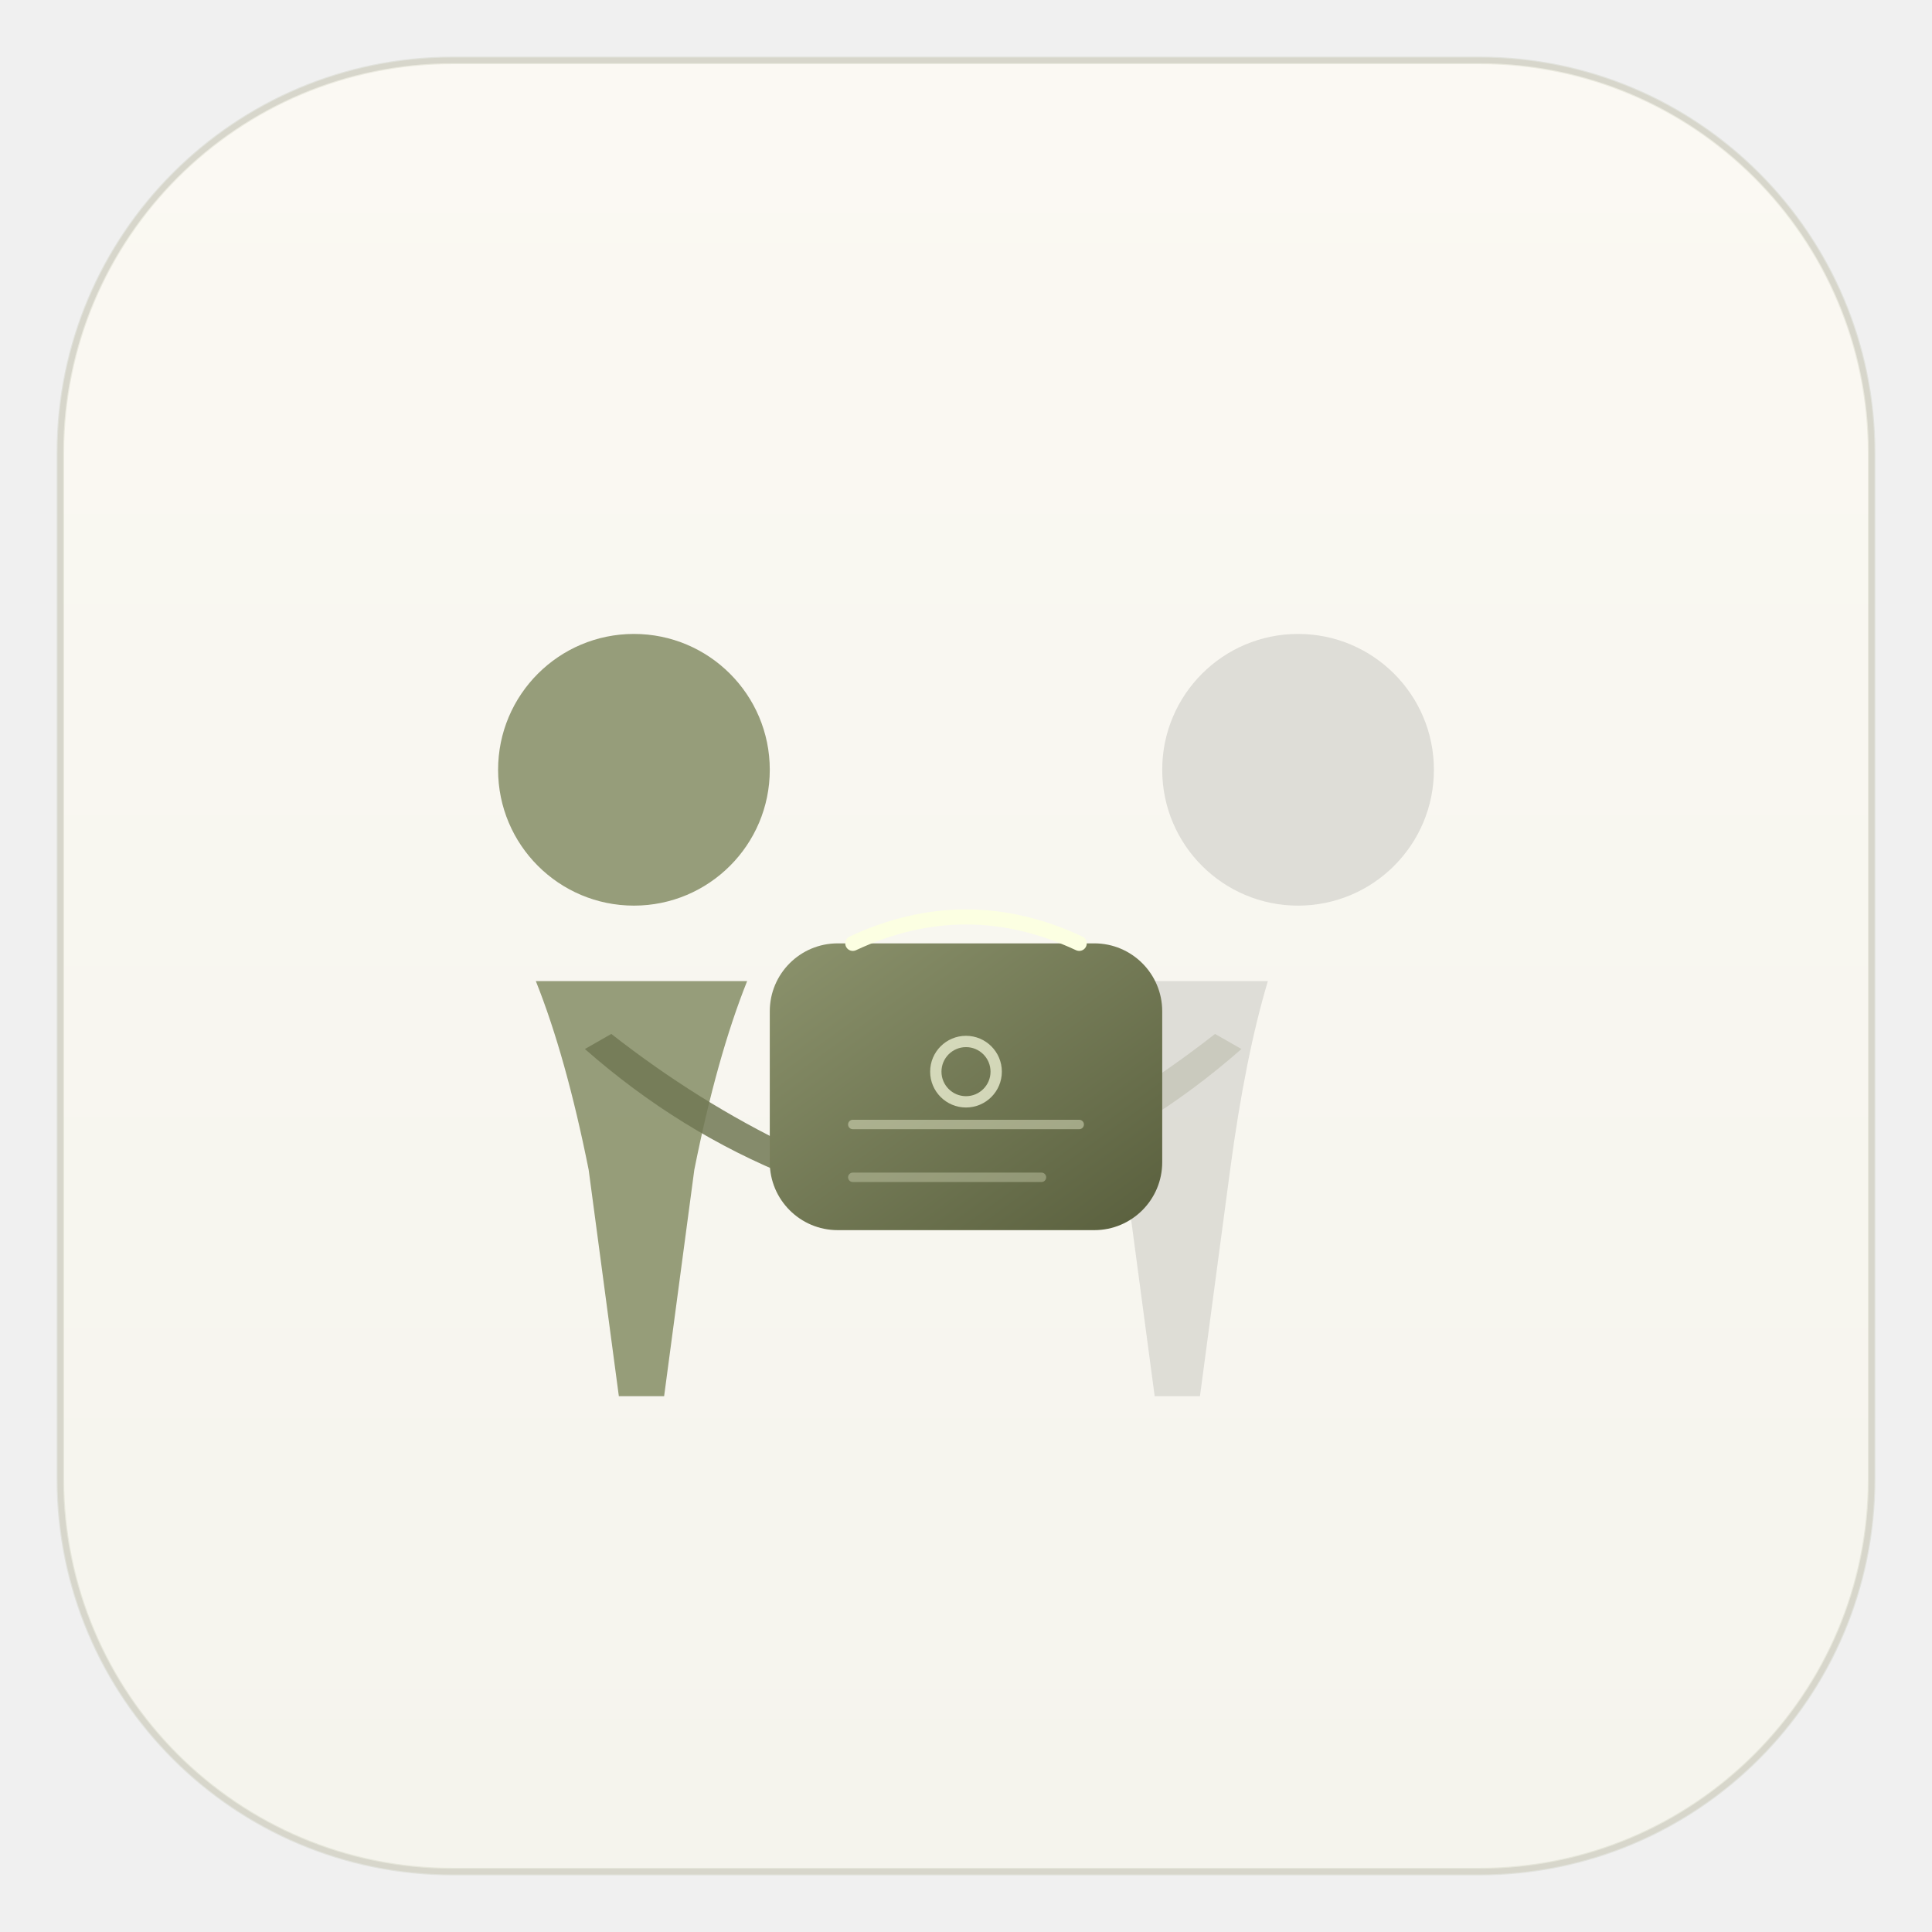
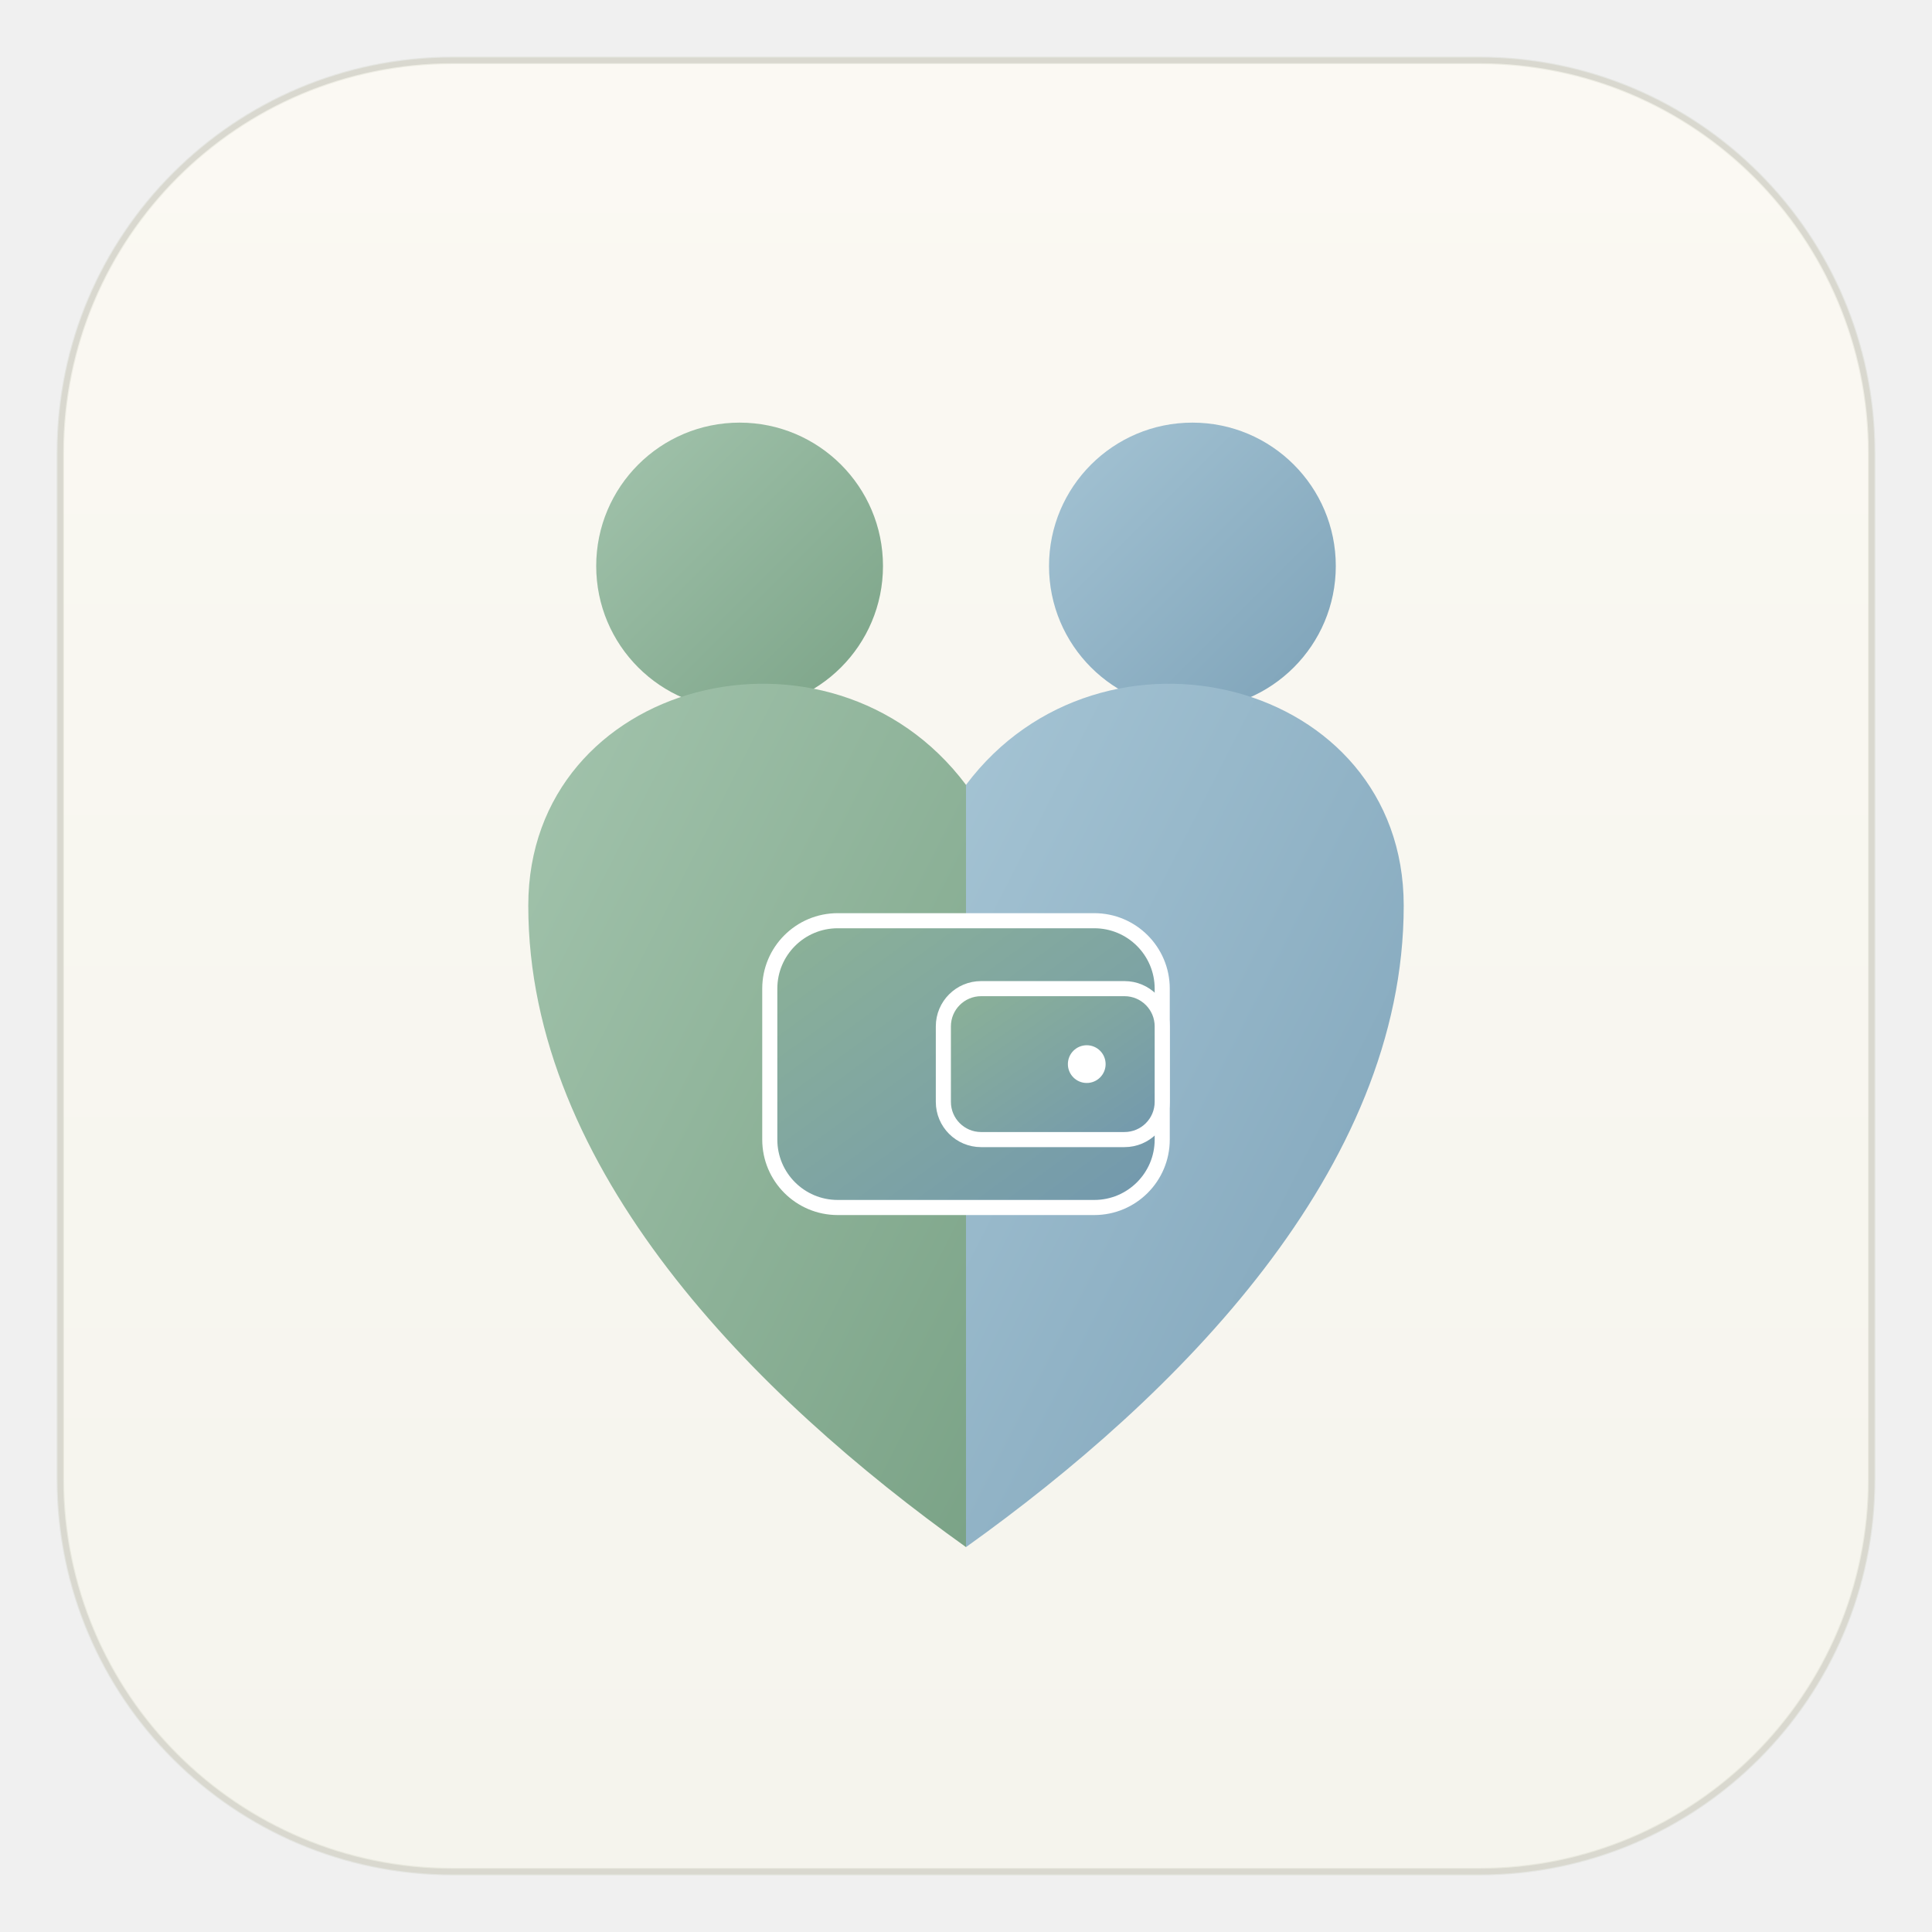
<svg xmlns="http://www.w3.org/2000/svg" viewBox="0 0 512 512" width="512" height="512">
  <defs>
+     <linearGradient id="leftFigGrad" x1="0%" y1="0%" x2="100%" y2="100%">
+       <stop offset="0%" stop-color="#a3c4ad" />
+       <stop offset="100%" stop-color="#7ba387" />
+     </linearGradient>
+     <linearGradient id="rightFigGrad" x1="0%" y1="0%" x2="100%" y2="100%">
+       <stop offset="0%" stop-color="#a5c4d4" />
+       <stop offset="100%" stop-color="#7da2b8" />
+     </linearGradient>
    <linearGradient id="walletGrad" x1="0%" y1="0%" x2="100%" y2="100%">
-       <stop offset="0%" stop-color="#8C936D" />
-       <stop offset="100%" stop-color="#595f3d" />
+       <stop offset="0%" stop-color="#8cb296" />
+       <stop offset="100%" stop-color="#7298af" />
    </linearGradient>
    <linearGradient id="bgGrad" x1="0%" y1="0%" x2="0%" y2="100%">
      <stop offset="0%" stop-color="#fbf9f3" />
      <stop offset="100%" stop-color="#f5f4ed" />
    </linearGradient>
  </defs>
  <rect x="16" y="16" width="480" height="480" rx="104" ry="104" fill="url(#bgGrad)" stroke="#e4e2dc" stroke-width="1.5" />
-   <g transform="translate(0,0)">
-     <circle cx="168" cy="204" r="36" fill="#8C936D" opacity="0.9" />
-     <path d="M142,260 Q150,280 156,310 Q160,340 164,370 L176,370 Q180,340 184,310 Q190,280 198,260 Z" fill="#8C936D" opacity="0.9" />
-     <path d="M155,278 Q180,300 210,312 Q215,314 215,310 Q215,306 210,304 Q185,292 162,274 Z" fill="#717854" opacity="0.85" />
-   </g>
-   <g transform="translate(0,0)">
-     <circle cx="344" cy="204" r="36" fill="#dbdad4" opacity="0.9" />
-     <path d="M336,260 Q330,280 326,310 Q322,340 318,370 L306,370 Q302,340 298,310 Q294,280 288,260 Z" fill="#dbdad4" opacity="0.9" />
-     <path d="M329,278 Q304,300 274,312 Q269,314 269,310 Q269,306 274,304 Q299,292 322,274 Z" fill="#c7c7ba" opacity="0.85" />
-   </g>
-   <g transform="translate(256,288)">
-     <rect x="-52" y="-38" width="104" height="76" rx="18" ry="18" fill="url(#walletGrad)" />
-     <path d="M-30,-38 Q0,-52 30,-38" fill="none" stroke="#fcffe2" stroke-width="4" stroke-linecap="round" />
-     <circle cx="0" cy="-4" r="8" fill="none" stroke="#fcffe2" stroke-width="3" opacity="0.7" />
-     <line x1="-30" y1="10" x2="30" y2="10" stroke="#fcffe2" stroke-width="2.5" opacity="0.4" stroke-linecap="round" />
-     <line x1="-30" y1="24" x2="20" y2="24" stroke="#fcffe2" stroke-width="2.5" opacity="0.3" stroke-linecap="round" />
-   </g>
-   <rect x="16" y="16" width="480" height="480" rx="104" ry="104" fill="none" stroke="#8C936D" stroke-width="2" opacity="0.15" />
+   <circle cx="196" cy="150" r="38" fill="url(#leftFigGrad)" />
+   <path d="M256,208 C220,160 140,180 140,240 C140,310 200,370 256,410 L256,208Z" fill="url(#leftFigGrad)" />
+   <circle cx="316" cy="150" r="38" fill="url(#rightFigGrad)" />
+   <path d="M256,208 C292,160 372,180 372,240 C372,310 312,370 256,410 L256,208Z" fill="url(#rightFigGrad)" />
+   <rect x="204" y="244" width="104" height="76" rx="18" fill="url(#walletGrad)" stroke="#ffffff" stroke-width="4" />
+   <rect x="250" y="262" width="58" height="40" rx="10" fill="url(#walletGrad)" stroke="#ffffff" stroke-width="4" />
+   <circle cx="288" cy="282" r="5" fill="#ffffff" />
+   <rect x="16" y="16" width="480" height="480" rx="104" ry="104" fill="none" stroke="#8C936D" stroke-width="2" opacity="0.12" />
</svg>
